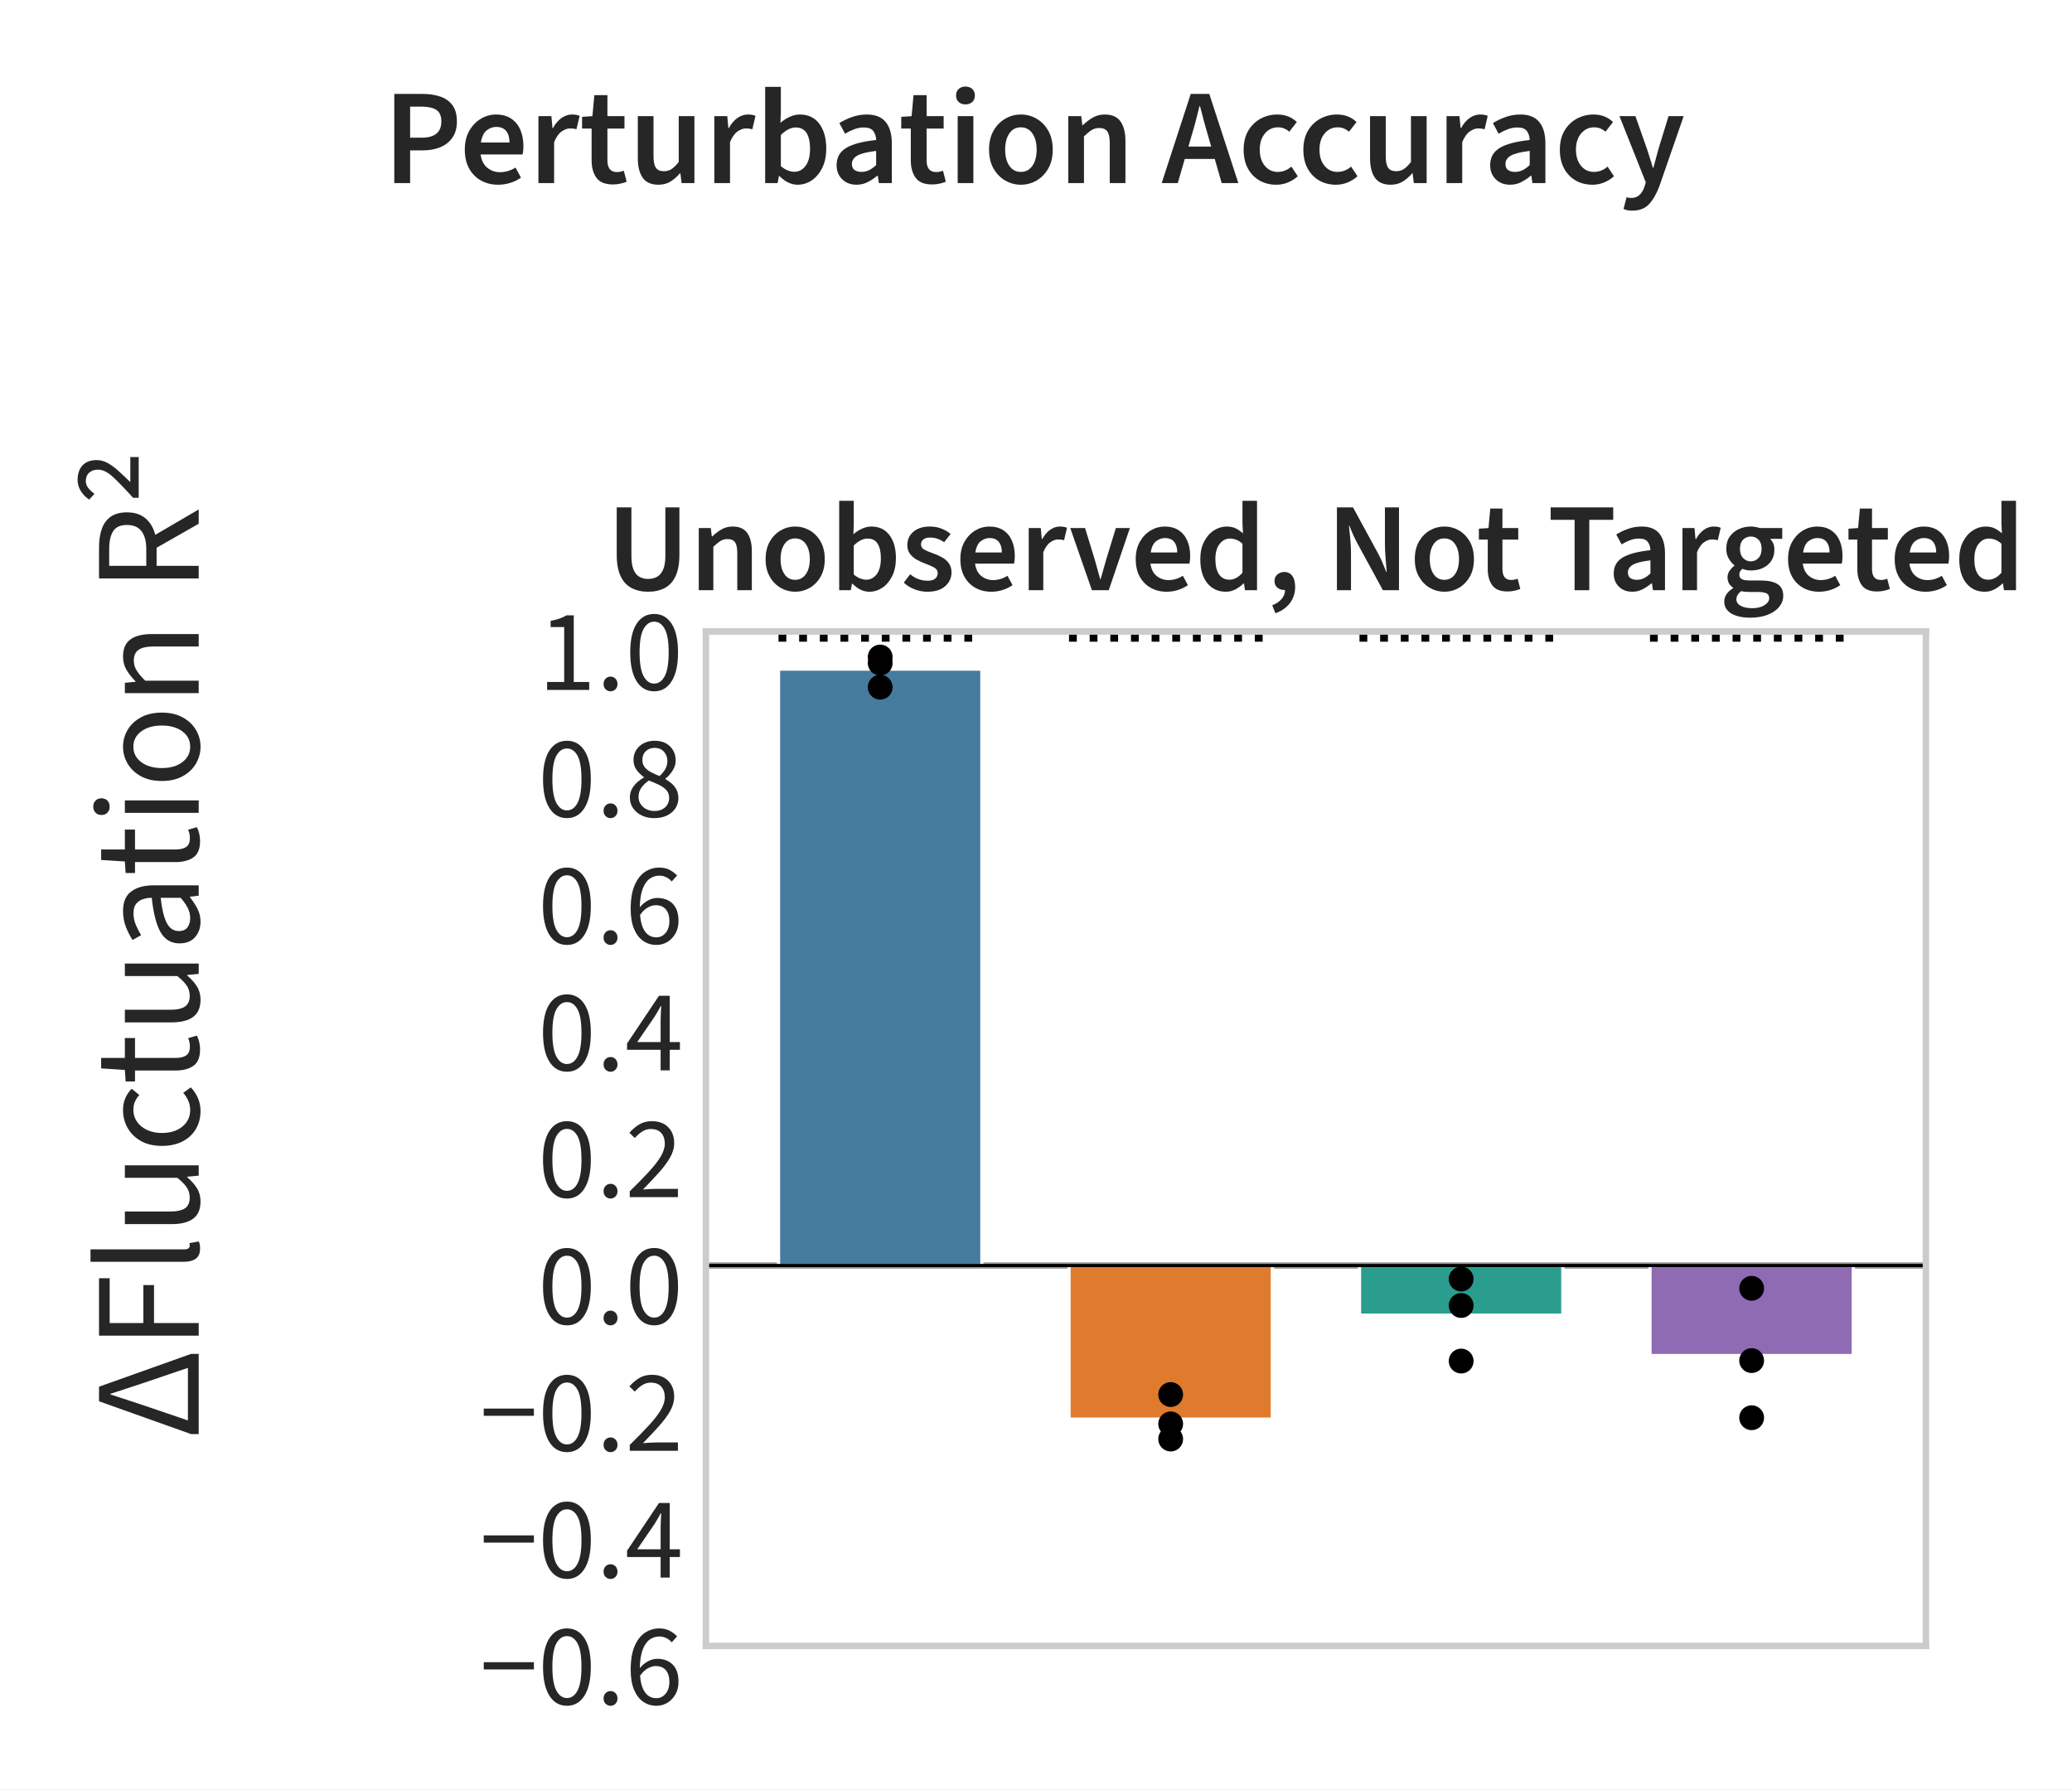
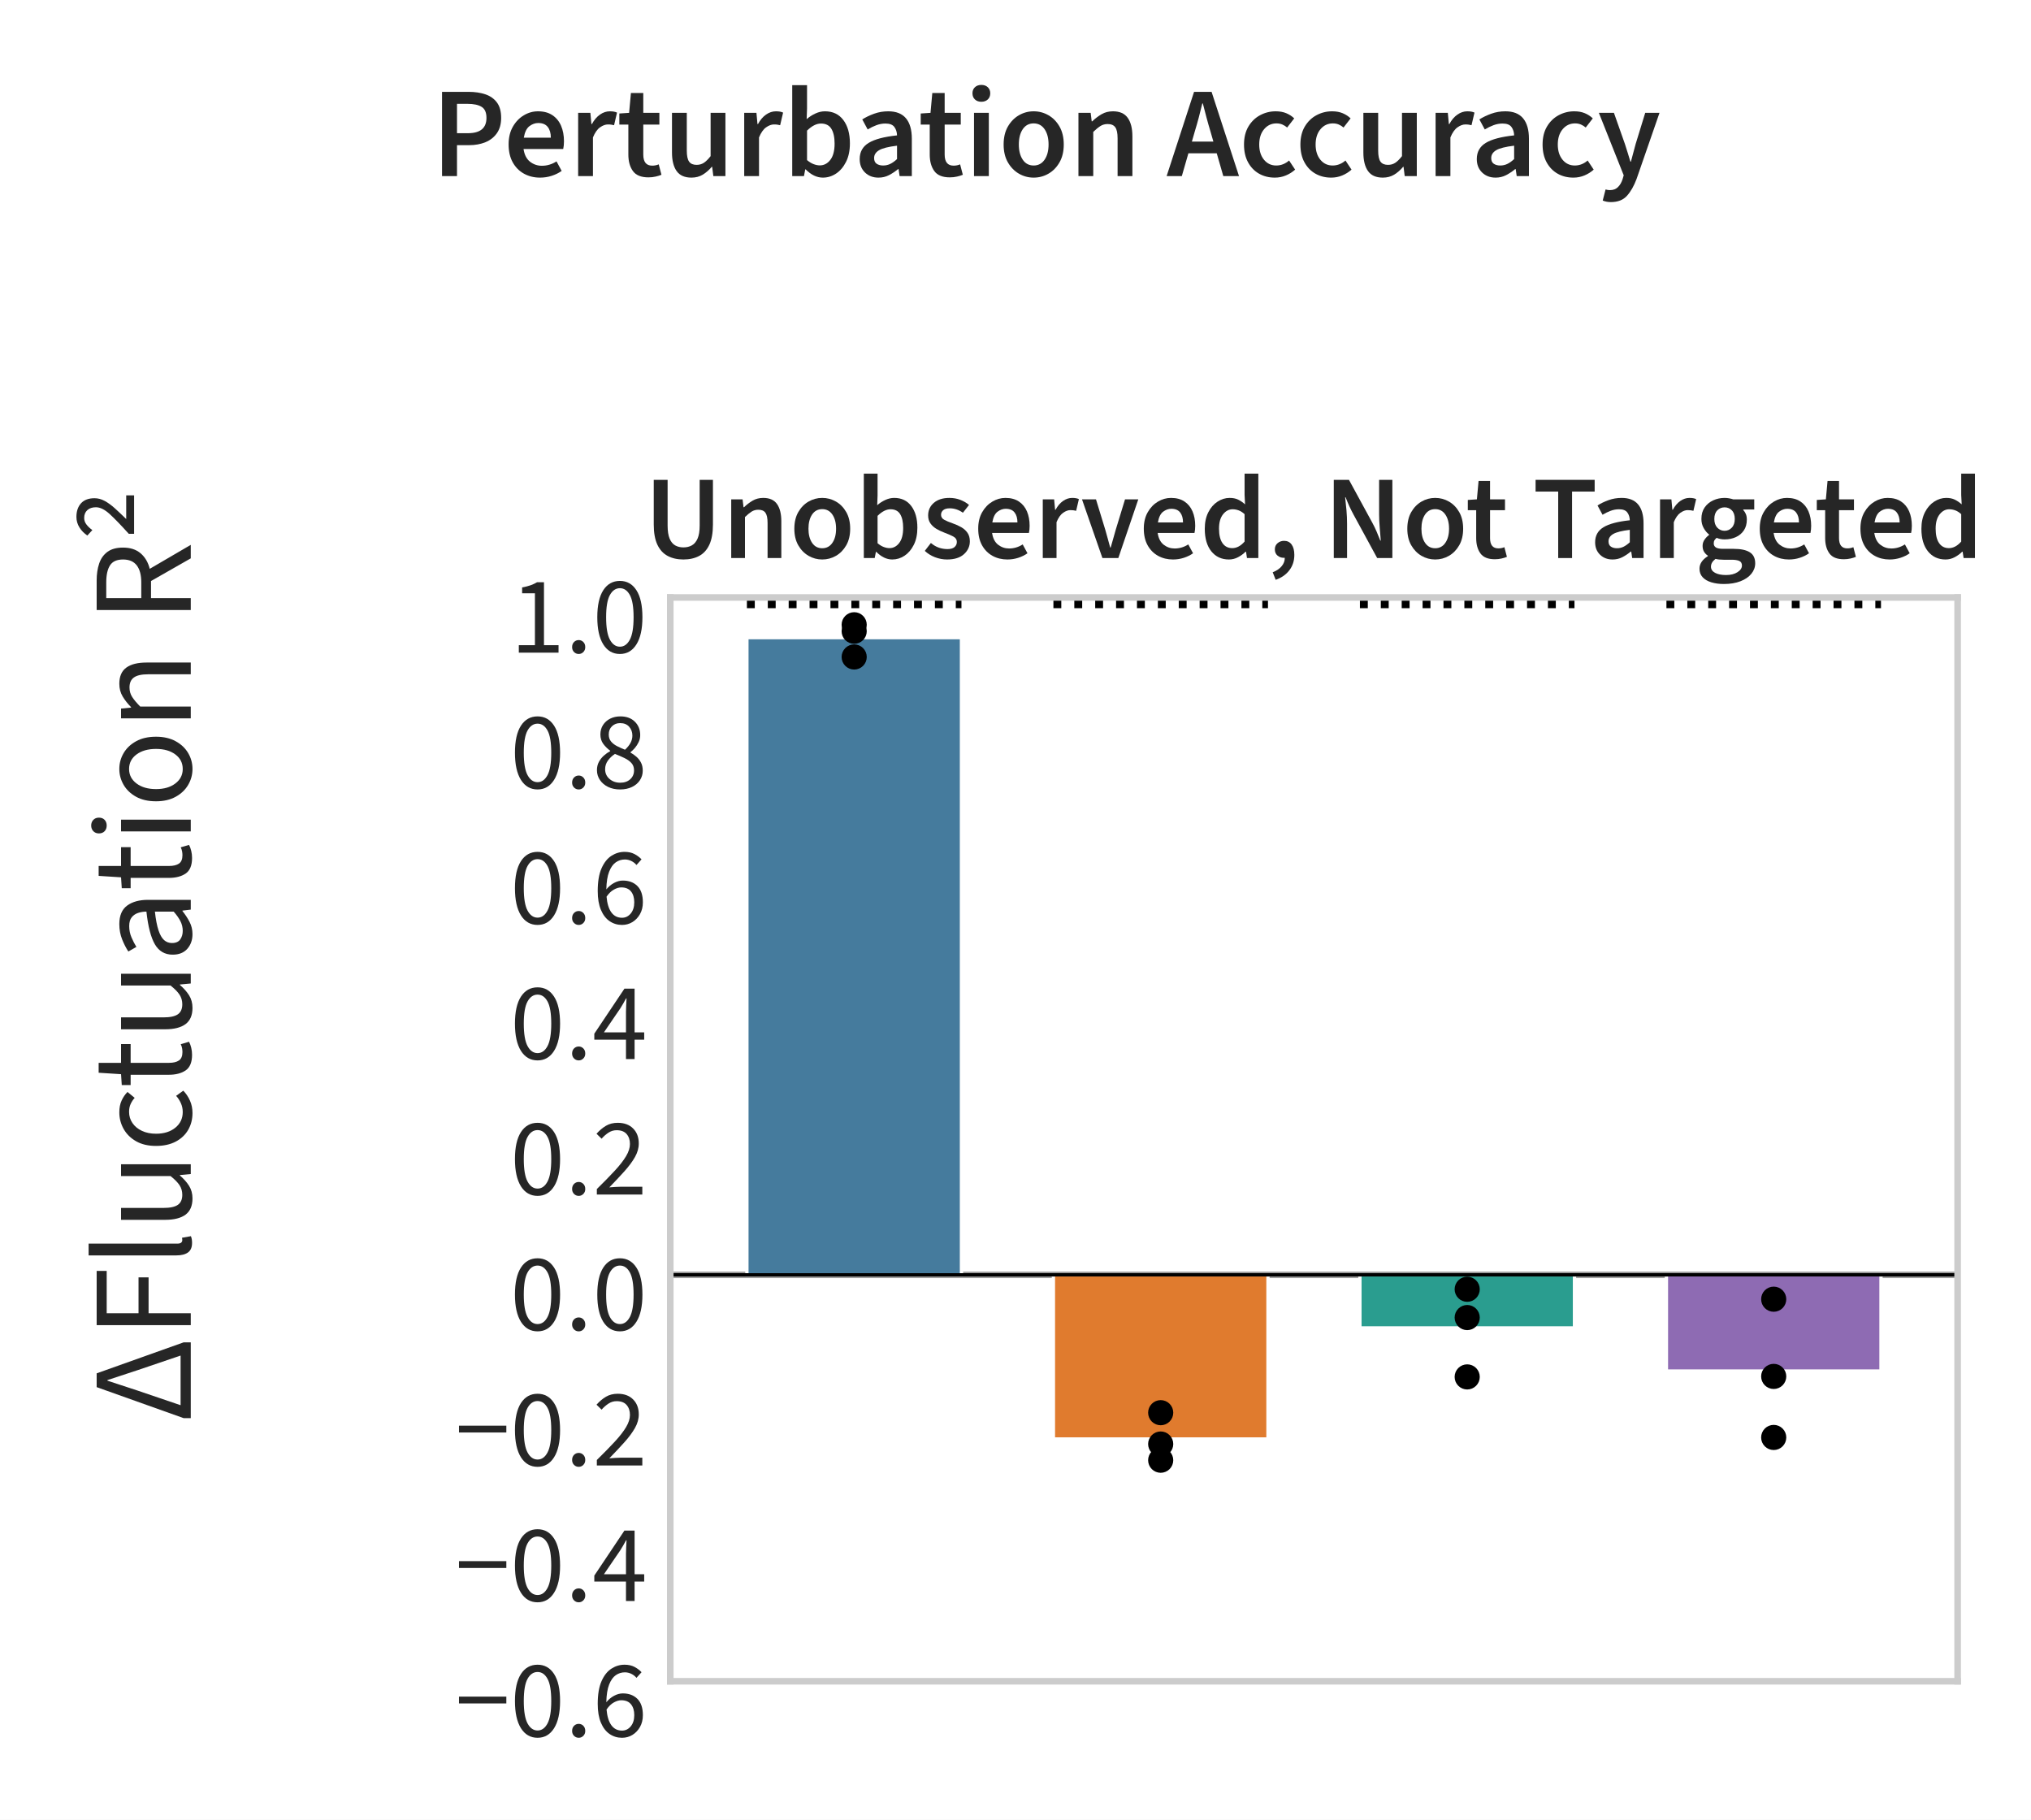
- <svg xmlns="http://www.w3.org/2000/svg" xmlns:xlink="http://www.w3.org/1999/xlink" width="319.098pt" height="275.58pt" viewBox="0 0 319.098 275.58" version="1.1">
+ <svg xmlns="http://www.w3.org/2000/svg" xmlns:xlink="http://www.w3.org/1999/xlink" width="309.179pt" height="276.984pt" viewBox="0 0 309.179 276.984" version="1.1">
  <defs>
    <style type="text/css">*{stroke-linejoin: round; stroke-linecap: butt}</style>
  </defs>
  <g id="figure_1">
    <g id="patch_1">
-       <path d="M 0 275.58  L 319.098 275.58  L 319.098 0  L 0 0  z " style="fill: #ffffff" />
+       <path d="M 0 276.984  L 309.179 276.984  L 309.179 0  L 0 0  z " style="fill: #ffffff" />
    </g>
    <g id="axes_1">
      <g id="patch_2">
-         <path d="M 108.712 253.512  L 296.604 253.512  L 296.604 97.263  L 108.712 97.263  z " style="fill: #ffffff" />
+         <path d="M 102.036 255.907  L 298.008 255.907  L 298.008 90.942  L 102.036 90.942  z " style="fill: #ffffff" />
      </g>
      <g id="line2d_1">
-         <path d="M 108.712 194.919  L 296.604 194.919  " clip-path="url(#p7cc3ef8366)" style="fill: none; stroke: #9e9e9e; stroke-linecap: round" />
+         <path d="M 102.036 194.045  L 298.008 194.045  " clip-path="url(#pc28beeef72)" style="fill: none; stroke: #9e9e9e; stroke-linecap: round" />
      </g>
      <g id="matplotlib.axis_1">
        <g id="xtick_1">
          <g id="line2d_2" />
        </g>
        <g id="xtick_2">
          <g id="line2d_3" />
        </g>
        <g id="xtick_3">
          <g id="line2d_4" />
        </g>
        <g id="xtick_4">
          <g id="line2d_5" />
        </g>
      </g>
      <g id="matplotlib.axis_2">
        <g id="ytick_1">
          <g id="line2d_6" />
          <g id="text_1">
-             <g style="fill: #262626" transform="translate(73.88959 262.512) scale(0.18 -0.18)">
+             <g style="fill: #262626" transform="translate(69.30121 264.3072) scale(0.168 -0.168)">
              <defs>
                <path id="SourceSans3-Regular-873" d="M 218 1914  L 218 2310  L 2963 2310  L 2963 1914  L 218 1914  z " transform="scale(0.015625)" />
                <path id="SourceSans3-Regular-535" d="M 1594 -77  Q 979 -77 630 476  Q 282 1030 282 2054  Q 282 3085 630 3622  Q 979 4160 1594 4160  Q 2202 4160 2550 3622  Q 2899 3085 2899 2054  Q 2899 1030 2550 476  Q 2202 -77 1594 -77  z M 1594 346  Q 1952 346 2169 752  Q 2387 1158 2387 2054  Q 2387 2950 2169 3344  Q 1952 3738 1594 3738  Q 1235 3738 1014 3344  Q 794 2950 794 2054  Q 794 1158 1014 752  Q 1235 346 1594 346  z " transform="scale(0.015625)" />
                <path id="SourceSans3-Regular-56b" d="M 800 -77  Q 640 -77 528 35  Q 416 147 416 320  Q 416 506 528 618  Q 640 730 800 730  Q 954 730 1066 618  Q 1178 506 1178 320  Q 1178 147 1066 35  Q 954 -77 800 -77  z " transform="scale(0.015625)" />
                <path id="SourceSans3-Regular-53b" d="M 1670 2099  Q 1472 2099 1241 1971  Q 1011 1843 819 1562  Q 870 966 1097 652  Q 1325 339 1715 339  Q 2016 339 2221 585  Q 2426 832 2426 1235  Q 2426 1632 2237 1865  Q 2048 2099 1670 2099  z M 1715 -77  Q 1318 -77 998 140  Q 678 358 492 796  Q 307 1235 307 1888  Q 307 2707 528 3206  Q 749 3706 1104 3933  Q 1459 4160 1862 4160  Q 2195 4160 2435 4035  Q 2675 3910 2848 3725  L 2554 3398  Q 2432 3546 2253 3632  Q 2074 3718 1882 3718  Q 1594 3718 1357 3555  Q 1120 3392 969 3011  Q 819 2630 806 1984  Q 998 2221 1254 2358  Q 1510 2496 1760 2496  Q 2291 2496 2608 2179  Q 2925 1862 2925 1235  Q 2925 845 2758 550  Q 2592 256 2320 89  Q 2048 -77 1715 -77  z " transform="scale(0.015625)" />
              </defs>
              <use xlink:href="#SourceSans3-Regular-873" />
              <use xlink:href="#SourceSans3-Regular-535" transform="translate(49.70312 0)" />
              <use xlink:href="#SourceSans3-Regular-56b" transform="translate(99.40625 0)" />
              <use xlink:href="#SourceSans3-Regular-53b" transform="translate(124.3125 0)" />
            </g>
          </g>
        </g>
        <g id="ytick_2">
          <g id="line2d_7" />
          <g id="text_2">
-             <g style="fill: #262626" transform="translate(73.88959 242.9809) scale(0.18 -0.18)">
+             <g style="fill: #262626" transform="translate(69.30121 243.6865) scale(0.168 -0.168)">
              <defs>
                <path id="SourceSans3-Regular-539" d="M 666 1549  L 1946 1549  L 1946 2733  Q 1946 2899 1958 3129  Q 1971 3360 1978 3520  L 1952 3520  Q 1875 3373 1792 3232  Q 1709 3091 1619 2944  L 666 1549  z M 1946 0  L 1946 1126  L 109 1126  L 109 1472  L 1856 4083  L 2445 4083  L 2445 1549  L 3002 1549  L 3002 1126  L 2445 1126  L 2445 0  L 1946 0  z " transform="scale(0.015625)" />
              </defs>
              <use xlink:href="#SourceSans3-Regular-873" />
              <use xlink:href="#SourceSans3-Regular-535" transform="translate(49.70312 0)" />
              <use xlink:href="#SourceSans3-Regular-56b" transform="translate(99.40625 0)" />
              <use xlink:href="#SourceSans3-Regular-539" transform="translate(124.3125 0)" />
            </g>
          </g>
        </g>
        <g id="ytick_3">
          <g id="line2d_8" />
          <g id="text_3">
-             <g style="fill: #262626" transform="translate(73.88959 223.4497) scale(0.18 -0.18)">
+             <g style="fill: #262626" transform="translate(69.30121 223.0658) scale(0.168 -0.168)">
              <defs>
                <path id="SourceSans3-Regular-537" d="M 256 0  L 256 320  Q 870 922 1299 1386  Q 1728 1850 1952 2227  Q 2176 2605 2176 2931  Q 2176 3283 1984 3507  Q 1792 3731 1402 3731  Q 1146 3731 928 3587  Q 710 3443 531 3238  L 237 3526  Q 493 3814 784 3987  Q 1075 4160 1466 4160  Q 2035 4160 2361 3830  Q 2688 3501 2688 2963  Q 2688 2566 2467 2176  Q 2246 1786 1862 1357  Q 1478 928 979 416  Q 1146 429 1325 441  Q 1504 454 1664 454  L 2893 454  L 2893 0  L 256 0  z " transform="scale(0.015625)" />
              </defs>
              <use xlink:href="#SourceSans3-Regular-873" />
              <use xlink:href="#SourceSans3-Regular-535" transform="translate(49.70312 0)" />
              <use xlink:href="#SourceSans3-Regular-56b" transform="translate(99.40625 0)" />
              <use xlink:href="#SourceSans3-Regular-537" transform="translate(124.3125 0)" />
            </g>
          </g>
        </g>
        <g id="ytick_4">
          <g id="line2d_9" />
          <g id="text_4">
-             <g style="fill: #262626" transform="translate(82.83615 203.9186) scale(0.18 -0.18)">
+             <g style="fill: #262626" transform="translate(77.65134 202.4451) scale(0.168 -0.168)">
              <use xlink:href="#SourceSans3-Regular-535" />
              <use xlink:href="#SourceSans3-Regular-56b" transform="translate(49.70312 0)" />
              <use xlink:href="#SourceSans3-Regular-535" transform="translate(74.60938 0)" />
            </g>
          </g>
        </g>
        <g id="ytick_5">
          <g id="line2d_10" />
          <g id="text_5">
-             <g style="fill: #262626" transform="translate(82.83615 184.3875) scale(0.18 -0.18)">
+             <g style="fill: #262626" transform="translate(77.65134 181.8244) scale(0.168 -0.168)">
              <use xlink:href="#SourceSans3-Regular-535" />
              <use xlink:href="#SourceSans3-Regular-56b" transform="translate(49.70312 0)" />
              <use xlink:href="#SourceSans3-Regular-537" transform="translate(74.60938 0)" />
            </g>
          </g>
        </g>
        <g id="ytick_6">
          <g id="line2d_11" />
          <g id="text_6">
-             <g style="fill: #262626" transform="translate(82.83615 164.8564) scale(0.18 -0.18)">
+             <g style="fill: #262626" transform="translate(77.65134 161.2037) scale(0.168 -0.168)">
              <use xlink:href="#SourceSans3-Regular-535" />
              <use xlink:href="#SourceSans3-Regular-56b" transform="translate(49.70312 0)" />
              <use xlink:href="#SourceSans3-Regular-539" transform="translate(74.60938 0)" />
            </g>
          </g>
        </g>
        <g id="ytick_7">
          <g id="line2d_12" />
          <g id="text_7">
-             <g style="fill: #262626" transform="translate(82.83615 145.3253) scale(0.18 -0.18)">
+             <g style="fill: #262626" transform="translate(77.65134 140.583) scale(0.168 -0.168)">
              <use xlink:href="#SourceSans3-Regular-535" />
              <use xlink:href="#SourceSans3-Regular-56b" transform="translate(49.70312 0)" />
              <use xlink:href="#SourceSans3-Regular-53b" transform="translate(74.60938 0)" />
            </g>
          </g>
        </g>
        <g id="ytick_8">
          <g id="line2d_13" />
          <g id="text_8">
-             <g style="fill: #262626" transform="translate(82.83615 125.7941) scale(0.18 -0.18)">
+             <g style="fill: #262626" transform="translate(77.65134 119.9623) scale(0.168 -0.168)">
              <defs>
                <path id="SourceSans3-Regular-53d" d="M 1600 -77  Q 1216 -77 915 67  Q 614 211 438 467  Q 262 723 262 1043  Q 262 1312 374 1520  Q 486 1728 662 1885  Q 838 2042 1030 2144  L 1030 2170  Q 806 2330 633 2560  Q 461 2790 461 3110  Q 461 3424 614 3661  Q 768 3898 1030 4029  Q 1293 4160 1619 4160  Q 2150 4160 2460 3853  Q 2771 3546 2771 3072  Q 2771 2861 2681 2672  Q 2592 2483 2464 2332  Q 2336 2182 2208 2086  L 2208 2061  Q 2394 1958 2554 1817  Q 2714 1677 2816 1481  Q 2918 1286 2918 1011  Q 2918 710 2755 460  Q 2592 211 2294 67  Q 1997 -77 1600 -77  z M 1888 2227  Q 2093 2413 2205 2617  Q 2317 2822 2317 3046  Q 2317 3347 2131 3558  Q 1946 3770 1606 3770  Q 1325 3770 1136 3590  Q 947 3411 947 3110  Q 947 2867 1078 2707  Q 1210 2547 1427 2435  Q 1645 2323 1888 2227  z M 1613 314  Q 1971 314 2192 515  Q 2413 717 2413 1030  Q 2413 1293 2259 1459  Q 2106 1626 1853 1747  Q 1600 1869 1306 1984  Q 1062 1824 899 1600  Q 736 1376 736 1094  Q 736 755 989 534  Q 1242 314 1613 314  z " transform="scale(0.015625)" />
              </defs>
              <use xlink:href="#SourceSans3-Regular-535" />
              <use xlink:href="#SourceSans3-Regular-56b" transform="translate(49.70312 0)" />
              <use xlink:href="#SourceSans3-Regular-53d" transform="translate(74.60938 0)" />
            </g>
          </g>
        </g>
        <g id="ytick_9">
          <g id="line2d_14" />
          <g id="text_9">
-             <g style="fill: #262626" transform="translate(82.83615 106.263) scale(0.18 -0.18)">
+             <g style="fill: #262626" transform="translate(77.65134 99.3416) scale(0.168 -0.168)">
              <defs>
                <path id="SourceSans3-Regular-536" d="M 506 0  L 506 435  L 1440 435  L 1440 3443  L 698 3443  L 698 3782  Q 979 3834 1187 3907  Q 1395 3981 1562 4083  L 1965 4083  L 1965 435  L 2810 435  L 2810 0  L 506 0  z " transform="scale(0.015625)" />
              </defs>
              <use xlink:href="#SourceSans3-Regular-536" />
              <use xlink:href="#SourceSans3-Regular-56b" transform="translate(49.70312 0)" />
              <use xlink:href="#SourceSans3-Regular-535" transform="translate(74.60938 0)" />
            </g>
          </g>
        </g>
      </g>
      <g id="patch_3">
-         <path d="M 119.896 194.919  L 151.212 194.919  L 151.212 103.056  L 119.896 103.056  z " clip-path="url(#p7cc3ef8366)" style="fill: #457b9d; stroke: #ffffff; stroke-width: 0.5; stroke-linejoin: miter" />
+         <path d="M 113.701 194.045  L 146.363 194.045  L 146.363 97.058  L 113.701 97.058  z " clip-path="url(#pc28beeef72)" style="fill: #457b9d; stroke: #ffffff; stroke-width: 0.5; stroke-linejoin: miter" />
      </g>
      <g id="patch_4">
-         <path d="M 164.633 194.919  L 195.948 194.919  L 195.948 218.582  L 164.633 218.582  z " clip-path="url(#p7cc3ef8366)" style="fill: #e07b2e; stroke: #ffffff; stroke-width: 0.5; stroke-linejoin: miter" />
+         <path d="M 160.361 194.045  L 193.023 194.045  L 193.023 219.028  L 160.361 219.028  z " clip-path="url(#pc28beeef72)" style="fill: #e07b2e; stroke: #ffffff; stroke-width: 0.5; stroke-linejoin: miter" />
      </g>
      <g id="patch_5">
-         <path d="M 209.369 194.919  L 240.684 194.919  L 240.684 202.569  L 209.369 202.569  z " clip-path="url(#p7cc3ef8366)" style="fill: #2a9d8f; stroke: #ffffff; stroke-width: 0.5; stroke-linejoin: miter" />
+         <path d="M 207.021 194.045  L 239.683 194.045  L 239.683 202.122  L 207.021 202.122  z " clip-path="url(#pc28beeef72)" style="fill: #2a9d8f; stroke: #ffffff; stroke-width: 0.5; stroke-linejoin: miter" />
      </g>
      <g id="patch_6">
-         <path d="M 254.105 194.919  L 285.42 194.919  L 285.42 208.785  L 254.105 208.785  z " clip-path="url(#p7cc3ef8366)" style="fill: #8e6bb3; stroke: #ffffff; stroke-width: 0.5; stroke-linejoin: miter" />
+         <path d="M 253.681 194.045  L 286.343 194.045  L 286.343 208.685  L 253.681 208.685  z " clip-path="url(#pc28beeef72)" style="fill: #8e6bb3; stroke: #ffffff; stroke-width: 0.5; stroke-linejoin: miter" />
      </g>
      <g id="LineCollection_1">
-         <path d="M 119.896 98.238  L 151.212 98.238  " clip-path="url(#p7cc3ef8366)" style="fill: none; stroke-dasharray: 1.2,1.98; stroke-dashoffset: 0; stroke: #000000; stroke-width: 1.2" />
+         <path d="M 113.701 91.971  L 146.363 91.971  " clip-path="url(#pc28beeef72)" style="fill: none; stroke-dasharray: 1.2,1.98; stroke-dashoffset: 0; stroke: #000000; stroke-width: 1.2" />
      </g>
      <g id="LineCollection_2">
-         <path d="M 164.633 98.238  L 195.948 98.238  " clip-path="url(#p7cc3ef8366)" style="fill: none; stroke-dasharray: 1.2,1.98; stroke-dashoffset: 0; stroke: #000000; stroke-width: 1.2" />
+         <path d="M 160.361 91.971  L 193.023 91.971  " clip-path="url(#pc28beeef72)" style="fill: none; stroke-dasharray: 1.2,1.98; stroke-dashoffset: 0; stroke: #000000; stroke-width: 1.2" />
      </g>
      <g id="LineCollection_3">
-         <path d="M 209.369 98.238  L 240.684 98.238  " clip-path="url(#p7cc3ef8366)" style="fill: none; stroke-dasharray: 1.2,1.98; stroke-dashoffset: 0; stroke: #000000; stroke-width: 1.2" />
+         <path d="M 207.021 91.971  L 239.683 91.971  " clip-path="url(#pc28beeef72)" style="fill: none; stroke-dasharray: 1.2,1.98; stroke-dashoffset: 0; stroke: #000000; stroke-width: 1.2" />
      </g>
      <g id="LineCollection_4">
-         <path d="M 254.105 98.238  L 285.42 98.238  " clip-path="url(#p7cc3ef8366)" style="fill: none; stroke-dasharray: 1.2,1.98; stroke-dashoffset: 0; stroke: #000000; stroke-width: 1.2" />
+         <path d="M 253.681 91.971  L 286.343 91.971  " clip-path="url(#pc28beeef72)" style="fill: none; stroke-dasharray: 1.2,1.98; stroke-dashoffset: 0; stroke: #000000; stroke-width: 1.2" />
      </g>
      <g id="line2d_15">
-         <path d="M 108.712 194.919  L 296.604 194.919  " clip-path="url(#p7cc3ef8366)" style="fill: none; stroke: #000000; stroke-width: 0.5; stroke-linecap: round" />
+         <path d="M 102.036 194.045  L 298.008 194.045  " clip-path="url(#pc28beeef72)" style="fill: none; stroke: #000000; stroke-width: 0.5; stroke-linecap: round" />
      </g>
      <g id="patch_7">
-         <path d="M 108.712 253.512  L 108.712 97.263  " style="fill: none; stroke: #cccccc; stroke-linejoin: miter; stroke-linecap: square" />
+         <path d="M 102.036 255.907  L 102.036 90.942  " style="fill: none; stroke: #cccccc; stroke-linejoin: miter; stroke-linecap: square" />
      </g>
      <g id="patch_8">
-         <path d="M 296.604 253.512  L 296.604 97.263  " style="fill: none; stroke: #cccccc; stroke-linejoin: miter; stroke-linecap: square" />
+         <path d="M 298.008 255.907  L 298.008 90.942  " style="fill: none; stroke: #cccccc; stroke-linejoin: miter; stroke-linecap: square" />
      </g>
      <g id="patch_9">
-         <path d="M 108.712 253.512  L 296.604 253.512  " style="fill: none; stroke: #cccccc; stroke-linejoin: miter; stroke-linecap: square" />
+         <path d="M 102.036 255.907  L 298.008 255.907  " style="fill: none; stroke: #cccccc; stroke-linejoin: miter; stroke-linecap: square" />
      </g>
      <g id="patch_10">
-         <path d="M 108.712 97.263  L 296.604 97.263  " style="fill: none; stroke: #cccccc; stroke-linejoin: miter; stroke-linecap: square" />
+         <path d="M 102.036 90.942  L 298.008 90.942  " style="fill: none; stroke: #cccccc; stroke-linejoin: miter; stroke-linecap: square" />
      </g>
      <g id="PathCollection_1">
        <defs>
-           <path id="m3759a3e911" d="M 0 1.414  C 0.375 1.414 0.735 1.265 1 1  C 1.265 0.735 1.414 0.375 1.414 0  C 1.414 -0.375 1.265 -0.735 1 -1  C 0.735 -1.265 0.375 -1.414 0 -1.414  C -0.375 -1.414 -0.735 -1.265 -1 -1  C -1.265 -0.735 -1.414 -0.375 -1.414 0  C -1.414 0.375 -1.265 0.735 -1 1  C -0.735 1.265 -0.375 1.414 0 1.414  z " style="stroke: #000000" />
+           <path id="m5fccf3f3f1" d="M 0 1.414  C 0.375 1.414 0.735 1.265 1 1  C 1.265 0.735 1.414 0.375 1.414 0  C 1.414 -0.375 1.265 -0.735 1 -1  C 0.735 -1.265 0.375 -1.414 0 -1.414  C -0.375 -1.414 -0.735 -1.265 -1 -1  C -1.265 -0.735 -1.414 -0.375 -1.414 0  C -1.414 0.375 -1.265 0.735 -1 1  C -0.735 1.265 -0.375 1.414 0 1.414  z " style="stroke: #000000" />
        </defs>
-         <g clip-path="url(#p7cc3ef8366)">
-           <use xlink:href="#m3759a3e911" x="135.554" y="101.198" style="stroke: #000000" />
-           <use xlink:href="#m3759a3e911" x="135.554" y="105.842" style="stroke: #000000" />
-           <use xlink:href="#m3759a3e911" x="135.554" y="102.128" style="stroke: #000000" />
+         <g clip-path="url(#pc28beeef72)">
+           <use xlink:href="#m5fccf3f3f1" x="130.032" y="95.096" style="stroke: #000000" />
+           <use xlink:href="#m5fccf3f3f1" x="130.032" y="99.999" style="stroke: #000000" />
+           <use xlink:href="#m5fccf3f3f1" x="130.032" y="96.079" style="stroke: #000000" />
        </g>
      </g>
      <g id="PathCollection_2">
-         <g clip-path="url(#p7cc3ef8366)">
-           <use xlink:href="#m3759a3e911" x="180.29" y="214.791" style="stroke: #000000" />
-           <use xlink:href="#m3759a3e911" x="180.29" y="221.644" style="stroke: #000000" />
-           <use xlink:href="#m3759a3e911" x="180.29" y="219.31" style="stroke: #000000" />
+         <g clip-path="url(#pc28beeef72)">
+           <use xlink:href="#m5fccf3f3f1" x="176.692" y="215.026" style="stroke: #000000" />
+           <use xlink:href="#m5fccf3f3f1" x="176.692" y="222.261" style="stroke: #000000" />
+           <use xlink:href="#m5fccf3f3f1" x="176.692" y="219.797" style="stroke: #000000" />
        </g>
      </g>
      <g id="PathCollection_3">
-         <g clip-path="url(#p7cc3ef8366)">
-           <use xlink:href="#m3759a3e911" x="225.026" y="196.996" style="stroke: #000000" />
-           <use xlink:href="#m3759a3e911" x="225.026" y="209.634" style="stroke: #000000" />
-           <use xlink:href="#m3759a3e911" x="225.026" y="201.077" style="stroke: #000000" />
+         <g clip-path="url(#pc28beeef72)">
+           <use xlink:href="#m5fccf3f3f1" x="223.352" y="196.239" style="stroke: #000000" />
+           <use xlink:href="#m5fccf3f3f1" x="223.352" y="209.581" style="stroke: #000000" />
+           <use xlink:href="#m5fccf3f3f1" x="223.352" y="200.547" style="stroke: #000000" />
        </g>
      </g>
      <g id="PathCollection_4">
-         <g clip-path="url(#p7cc3ef8366)">
-           <use xlink:href="#m3759a3e911" x="269.762" y="198.43" style="stroke: #000000" />
-           <use xlink:href="#m3759a3e911" x="269.762" y="218.362" style="stroke: #000000" />
-           <use xlink:href="#m3759a3e911" x="269.762" y="209.562" style="stroke: #000000" />
+         <g clip-path="url(#pc28beeef72)">
+           <use xlink:href="#m5fccf3f3f1" x="270.012" y="197.753" style="stroke: #000000" />
+           <use xlink:href="#m5fccf3f3f1" x="270.012" y="218.796" style="stroke: #000000" />
+           <use xlink:href="#m5fccf3f3f1" x="270.012" y="209.505" style="stroke: #000000" />
        </g>
      </g>
      <g id="text_10">
-         <g style="fill: #262626" transform="translate(93.41859 90.906) scale(0.195 -0.195)">
+         <g style="fill: #262626" transform="translate(98.06495 84.9416) scale(0.182 -0.182)">
          <defs>
            <path id="SourceSans3-Semibold-16" d="M 2099 -77  Q 1619 -77 1260 112  Q 902 301 707 713  Q 512 1126 512 1798  L 512 4186  L 1254 4186  L 1254 1741  Q 1254 1299 1360 1043  Q 1466 787 1658 678  Q 1850 570 2099 570  Q 2355 570 2550 678  Q 2746 787 2858 1043  Q 2970 1299 2970 1741  L 2970 4186  L 3680 4186  L 3680 1798  Q 3680 1126 3488 713  Q 3296 301 2941 112  Q 2586 -77 2099 -77  z " transform="scale(0.015625)" />
            <path id="SourceSans3-Semibold-29" d="M 467 0  L 467 3142  L 1075 3142  L 1126 2720  L 1152 2720  Q 1363 2925 1612 3072  Q 1862 3219 2182 3219  Q 2688 3219 2918 2892  Q 3149 2566 3149 1971  L 3149 0  L 2413 0  L 2413 1875  Q 2413 2266 2297 2426  Q 2182 2586 1920 2586  Q 1715 2586 1558 2486  Q 1402 2387 1203 2195  L 1203 0  L 467 0  z " transform="scale(0.015625)" />
            <path id="SourceSans3-Semibold-2a" d="M 1754 -77  Q 1363 -77 1024 118  Q 685 314 473 682  Q 262 1050 262 1568  Q 262 2093 473 2461  Q 685 2829 1024 3024  Q 1363 3219 1754 3219  Q 2150 3219 2489 3024  Q 2829 2829 3040 2461  Q 3251 2093 3251 1568  Q 3251 1050 3040 682  Q 2829 314 2489 118  Q 2150 -77 1754 -77  z M 1754 525  Q 2099 525 2297 813  Q 2496 1101 2496 1568  Q 2496 2042 2297 2330  Q 2099 2618 1754 2618  Q 1408 2618 1213 2330  Q 1018 2042 1018 1568  Q 1018 1101 1213 813  Q 1408 525 1754 525  z " transform="scale(0.015625)" />
            <path id="SourceSans3-Semibold-1d" d="M 1990 -77  Q 1542 -77 1133 333  L 1114 333  L 1050 0  L 467 0  L 467 4518  L 1203 4518  L 1203 3354  L 1184 2829  Q 1382 3002 1619 3110  Q 1856 3219 2093 3219  Q 2682 3219 3008 2784  Q 3334 2349 3334 1626  Q 3334 1088 3142 707  Q 2950 326 2646 124  Q 2342 -77 1990 -77  z M 1837 531  Q 2150 531 2361 806  Q 2573 1082 2573 1613  Q 2573 2086 2413 2348  Q 2253 2611 1894 2611  Q 1562 2611 1203 2259  L 1203 794  Q 1370 653 1533 592  Q 1696 531 1837 531  z " transform="scale(0.015625)" />
            <path id="SourceSans3-Semibold-2e" d="M 1344 -77  Q 1018 -77 701 44  Q 384 166 154 384  L 480 806  Q 685 634 905 557  Q 1126 480 1370 480  Q 1626 480 1747 589  Q 1869 698 1869 858  Q 1869 1056 1670 1158  Q 1472 1261 1210 1357  Q 986 1440 784 1558  Q 582 1677 457 1853  Q 333 2029 333 2278  Q 333 2694 640 2956  Q 947 3219 1472 3219  Q 1792 3219 2061 3113  Q 2330 3008 2522 2842  L 2195 2426  Q 1862 2662 1491 2662  Q 1254 2662 1139 2563  Q 1024 2464 1024 2317  Q 1024 2144 1190 2051  Q 1357 1958 1651 1856  Q 1894 1773 2102 1654  Q 2310 1536 2438 1353  Q 2566 1171 2566 896  Q 2566 493 2252 208  Q 1939 -77 1344 -77  z " transform="scale(0.015625)" />
            <path id="SourceSans3-Semibold-20" d="M 1728 2637  Q 1498 2637 1290 2480  Q 1082 2323 1011 1907  L 2355 1907  Q 2355 2246 2201 2441  Q 2048 2637 1728 2637  z M 1818 -77  Q 1376 -77 1021 118  Q 666 314 461 682  Q 256 1050 256 1574  Q 256 2086 467 2454  Q 678 2822 1011 3020  Q 1344 3219 1715 3219  Q 2144 3219 2432 3027  Q 2720 2835 2864 2499  Q 3008 2163 3008 1728  Q 3008 1517 2970 1344  L 998 1344  Q 1062 915 1321 713  Q 1581 512 1907 512  Q 2298 512 2637 730  L 2893 256  Q 2675 102 2396 12  Q 2118 -77 1818 -77  z " transform="scale(0.015625)" />
            <path id="SourceSans3-Semibold-2d" d="M 467 0  L 467 3142  L 1075 3142  L 1126 2586  L 1152 2586  Q 1318 2893 1552 3056  Q 1786 3219 2042 3219  Q 2266 3219 2400 3155  L 2253 2528  Q 2176 2547 2112 2556  Q 2048 2566 1946 2566  Q 1760 2566 1555 2422  Q 1350 2278 1203 1920  L 1203 0  L 467 0  z " transform="scale(0.015625)" />
            <path id="SourceSans3-Semibold-31" d="M 1171 0  L 77 3142  L 826 3142  L 1325 1510  Q 1389 1280 1456 1043  Q 1523 806 1587 563  L 1613 563  Q 1683 806 1750 1043  Q 1818 1280 1882 1510  L 2381 3142  L 3091 3142  L 2022 0  L 1171 0  z " transform="scale(0.015625)" />
            <path id="SourceSans3-Semibold-1f" d="M 1568 -77  Q 979 -77 627 358  Q 275 794 275 1568  Q 275 2080 464 2451  Q 653 2822 960 3020  Q 1267 3219 1606 3219  Q 1875 3219 2064 3126  Q 2253 3034 2432 2874  L 2406 3379  L 2406 4518  L 3142 4518  L 3142 0  L 2534 0  L 2483 339  L 2458 339  Q 2285 166 2054 44  Q 1824 -77 1568 -77  z M 1747 531  Q 2099 531 2406 883  L 2406 2349  Q 2246 2496 2086 2553  Q 1926 2611 1766 2611  Q 1466 2611 1251 2339  Q 1037 2067 1037 1574  Q 1037 1069 1222 800  Q 1408 531 1747 531  z " transform="scale(0.015625)" />
            <path id="SourceSans3-Semibold-56c" d="M 461 -1165  L 301 -762  Q 614 -640 784 -432  Q 954 -224 947 13  Q 934 13 918 13  Q 902 13 890 13  Q 704 13 560 131  Q 416 250 416 467  Q 416 672 563 797  Q 710 922 909 922  Q 1171 922 1315 723  Q 1459 525 1459 166  Q 1459 -301 1196 -649  Q 934 -998 461 -1165  z " transform="scale(0.015625)" />
            <path id="SourceSans3-Semibold-1" transform="scale(0.015625)" />
            <path id="SourceSans3-Semibold-f" d="M 531 0  L 531 4186  L 1344 4186  L 2598 1882  Q 2714 1670 2819 1427  Q 2925 1184 3021 934  L 3046 934  Q 3021 1274 2989 1642  Q 2957 2010 2957 2355  L 2957 4186  L 3667 4186  L 3667 0  L 2854 0  L 1600 2304  Q 1357 2746 1165 3251  L 1139 3251  Q 1178 2925 1210 2557  Q 1242 2189 1242 1830  L 1242 0  L 531 0  z " transform="scale(0.015625)" />
            <path id="SourceSans3-Semibold-2f" d="M 1574 -64  Q 1030 -64 803 249  Q 576 563 576 1069  L 576 2560  L 128 2560  L 128 3110  L 614 3142  L 704 4128  L 1318 4128  L 1318 3142  L 2118 3142  L 2118 2560  L 1318 2560  L 1318 1069  Q 1318 518 1760 518  Q 1939 518 2086 582  L 2221 64  Q 2099 13 1932 -25  Q 1766 -64 1574 -64  z " transform="scale(0.015625)" />
            <path id="SourceSans3-Semibold-15" d="M 1376 0  L 1376 3558  L 166 3558  L 166 4186  L 3328 4186  L 3328 3558  L 2118 3558  L 2118 0  L 1376 0  z " transform="scale(0.015625)" />
            <path id="SourceSans3-Semibold-1c" d="M 1229 -77  Q 819 -77 556 179  Q 294 435 294 845  Q 294 1376 739 1648  Q 1184 1920 2150 2022  Q 2144 2266 2019 2438  Q 1894 2611 1574 2611  Q 1344 2611 1123 2528  Q 902 2445 691 2317  L 422 2816  Q 685 2982 1014 3100  Q 1344 3219 1715 3219  Q 2304 3219 2595 2870  Q 2886 2522 2886 1856  L 2886 0  L 2278 0  L 2227 346  L 2202 346  Q 1984 166 1747 44  Q 1510 -77 1229 -77  z M 1459 525  Q 1651 525 1814 605  Q 1978 685 2150 845  L 2150 1510  Q 1510 1434 1260 1286  Q 1011 1139 1011 896  Q 1011 698 1139 611  Q 1267 525 1459 525  z " transform="scale(0.015625)" />
            <path id="SourceSans3-Semibold-22" d="M 1562 -1389  Q 1190 -1389 892 -1299  Q 595 -1210 425 -1027  Q 256 -845 256 -570  Q 256 -179 704 102  L 704 128  Q 582 205 502 333  Q 422 461 422 653  Q 422 838 528 988  Q 634 1139 768 1235  L 768 1261  Q 608 1382 483 1600  Q 358 1818 358 2093  Q 358 2458 531 2707  Q 704 2957 989 3088  Q 1274 3219 1600 3219  Q 1728 3219 1846 3196  Q 1965 3174 2061 3142  L 3187 3142  L 3187 2598  L 2598 2598  L 2598 2573  Q 2688 2477 2739 2352  Q 2790 2227 2790 2061  Q 2790 1715 2630 1478  Q 2470 1242 2201 1120  Q 1933 998 1600 998  Q 1498 998 1389 1017  Q 1280 1037 1171 1082  Q 1101 1018 1059 954  Q 1018 890 1018 781  Q 1018 646 1130 569  Q 1242 493 1530 493  L 2086 493  Q 2656 493 2947 310  Q 3238 128 3238 -282  Q 3238 -589 3033 -841  Q 2829 -1094 2451 -1241  Q 2074 -1389 1562 -1389  z M 1600 1459  Q 1824 1459 1984 1625  Q 2144 1792 2144 2093  Q 2144 2394 1987 2554  Q 1830 2714 1600 2714  Q 1370 2714 1210 2554  Q 1050 2394 1050 2093  Q 1050 1792 1210 1625  Q 1370 1459 1600 1459  z M 1677 -909  Q 2054 -909 2291 -755  Q 2528 -602 2528 -403  Q 2528 -218 2384 -154  Q 2240 -90 1971 -90  L 1542 -90  Q 1286 -90 1114 -45  Q 870 -230 870 -461  Q 870 -672 1088 -790  Q 1306 -909 1677 -909  z " transform="scale(0.015625)" />
          </defs>
          <use xlink:href="#SourceSans3-Semibold-16" />
          <use xlink:href="#SourceSans3-Semibold-29" transform="translate(65.5 0)" />
          <use xlink:href="#SourceSans3-Semibold-2a" transform="translate(121.5 0)" />
          <use xlink:href="#SourceSans3-Semibold-1d" transform="translate(176.4062 0)" />
          <use xlink:href="#SourceSans3-Semibold-2e" transform="translate(232.2969 0)" />
          <use xlink:href="#SourceSans3-Semibold-20" transform="translate(275.3906 0)" />
          <use xlink:href="#SourceSans3-Semibold-2d" transform="translate(326.0938 0)" />
          <use xlink:href="#SourceSans3-Semibold-31" transform="translate(364.9844 0)" />
          <use xlink:href="#SourceSans3-Semibold-20" transform="translate(413.8906 0)" />
          <use xlink:href="#SourceSans3-Semibold-1f" transform="translate(464.5938 0)" />
          <use xlink:href="#SourceSans3-Semibold-56c" transform="translate(521 0)" />
          <use xlink:href="#SourceSans3-Semibold-1" transform="translate(548.5 0)" />
          <use xlink:href="#SourceSans3-Semibold-f" transform="translate(568.5 0)" />
          <use xlink:href="#SourceSans3-Semibold-2a" transform="translate(634.2031 0)" />
          <use xlink:href="#SourceSans3-Semibold-2f" transform="translate(686.9062 0)" />
          <use xlink:href="#SourceSans3-Semibold-1" transform="translate(723 0)" />
          <use xlink:href="#SourceSans3-Semibold-15" transform="translate(743 0)" />
          <use xlink:href="#SourceSans3-Semibold-1c" transform="translate(790.7969 0)" />
          <use xlink:href="#SourceSans3-Semibold-2d" transform="translate(842.3906 0)" />
          <use xlink:href="#SourceSans3-Semibold-22" transform="translate(878.6875 0)" />
          <use xlink:href="#SourceSans3-Semibold-20" transform="translate(929.0938 0)" />
          <use xlink:href="#SourceSans3-Semibold-2f" transform="translate(978.7969 0)" />
          <use xlink:href="#SourceSans3-Semibold-20" transform="translate(1013.297 0)" />
          <use xlink:href="#SourceSans3-Semibold-1f" transform="translate(1064 0)" />
        </g>
      </g>
    </g>
    <g id="text_11">
-       <g style="fill: #262626" transform="translate(30.6 221.5851) rotate(-90) scale(0.234 -0.234)">
+       <g style="fill: #262626" transform="translate(29.04 216.5087) rotate(-90) scale(0.2184 -0.2184)">
        <defs>
          <path id="SourceSans3-Regular-31e" d="M 192 0  L 192 320  L 1574 4198  L 2189 4198  L 3571 320  L 3571 0  L 192 0  z M 768 454  L 2982 454  L 2330 2374  L 1888 3718  L 1862 3718  L 1421 2374  L 768 454  z " transform="scale(0.015625)" />
          <path id="SourceSans3-Regular-7" d="M 576 0  L 576 4198  L 2995 4198  L 2995 3750  L 1107 3750  L 1107 2330  L 2707 2330  L 2707 1882  L 1107 1882  L 1107 0  L 576 0  z " transform="scale(0.015625)" />
          <path id="SourceSans3-Regular-27" d="M 1082 -58  Q 787 -58 656 124  Q 525 307 525 640  L 525 4557  L 1050 4557  L 1050 602  Q 1050 480 1094 429  Q 1139 378 1203 378  Q 1229 378 1251 381  Q 1274 384 1312 390  L 1382 -6  Q 1267 -58 1082 -58  z " transform="scale(0.015625)" />
          <path id="SourceSans3-Regular-30" d="M 1434 -77  Q 941 -77 710 233  Q 480 544 480 1139  L 480 3110  L 1011 3110  L 1011 1210  Q 1011 774 1148 576  Q 1286 378 1594 378  Q 1837 378 2025 502  Q 2214 627 2432 902  L 2432 3110  L 2957 3110  L 2957 0  L 2522 0  L 2477 486  L 2458 486  Q 2240 230 1997 76  Q 1754 -77 1434 -77  z " transform="scale(0.015625)" />
          <path id="SourceSans3-Regular-1e" d="M 1760 -77  Q 1344 -77 1011 115  Q 678 307 486 672  Q 294 1037 294 1549  Q 294 2074 502 2438  Q 710 2803 1052 2995  Q 1395 3187 1792 3187  Q 2099 3187 2320 3084  Q 2541 2982 2701 2822  L 2438 2502  Q 2317 2611 2166 2681  Q 2016 2752 1811 2752  Q 1536 2752 1315 2601  Q 1094 2451 966 2179  Q 838 1907 838 1549  Q 838 1018 1107 688  Q 1376 358 1805 358  Q 2016 358 2201 441  Q 2387 525 2528 653  L 2758 333  Q 2566 147 2313 35  Q 2061 -77 1760 -77  z " transform="scale(0.015625)" />
          <path id="SourceSans3-Regular-2f" d="M 1504 -58  Q 1005 -58 809 227  Q 614 512 614 979  L 614 2682  L 154 2682  L 154 3078  L 640 3110  L 704 4109  L 1146 4109  L 1146 3110  L 1984 3110  L 1984 2682  L 1146 2682  L 1146 966  Q 1146 685 1251 528  Q 1357 371 1626 371  Q 1709 371 1798 387  Q 1888 403 1978 448  L 2086 77  Q 1965 13 1814 -22  Q 1664 -58 1504 -58  z " transform="scale(0.015625)" />
          <path id="SourceSans3-Regular-1c" d="M 1242 -77  Q 851 -77 588 153  Q 326 384 326 806  Q 326 1331 787 1600  Q 1248 1869 2246 1978  Q 2246 2176 2188 2349  Q 2131 2522 1993 2634  Q 1856 2746 1600 2746  Q 1331 2746 1094 2643  Q 858 2541 672 2426  L 467 2784  Q 685 2931 1001 3059  Q 1318 3187 1690 3187  Q 2259 3187 2515 2838  Q 2771 2490 2771 1907  L 2771 0  L 2336 0  L 2291 371  L 2272 371  Q 2042 186 1789 54  Q 1536 -77 1242 -77  z M 1389 358  Q 1613 358 1817 460  Q 2022 563 2246 762  L 2246 1600  Q 1722 1542 1414 1440  Q 1107 1338 976 1190  Q 845 1043 845 838  Q 845 582 1005 470  Q 1165 358 1389 358  z " transform="scale(0.015625)" />
          <path id="SourceSans3-Regular-24" d="M 525 0  L 525 3110  L 1050 3110  L 1050 0  L 525 0  z M 787 3750  Q 633 3750 534 3843  Q 435 3936 435 4096  Q 435 4250 534 4346  Q 633 4442 787 4442  Q 941 4442 1040 4346  Q 1139 4250 1139 4096  Q 1139 3936 1040 3843  Q 941 3750 787 3750  z " transform="scale(0.015625)" />
          <path id="SourceSans3-Regular-2a" d="M 1734 -77  Q 1357 -77 1027 115  Q 698 307 496 672  Q 294 1037 294 1549  Q 294 2074 496 2438  Q 698 2803 1027 2995  Q 1357 3187 1734 3187  Q 2118 3187 2444 2995  Q 2771 2803 2972 2438  Q 3174 2074 3174 1549  Q 3174 1037 2972 672  Q 2771 307 2444 115  Q 2118 -77 1734 -77  z M 1734 358  Q 2138 358 2384 688  Q 2630 1018 2630 1549  Q 2630 2086 2384 2419  Q 2138 2752 1734 2752  Q 1338 2752 1088 2419  Q 838 2086 838 1549  Q 838 1018 1088 688  Q 1338 358 1734 358  z " transform="scale(0.015625)" />
          <path id="SourceSans3-Regular-29" d="M 525 0  L 525 3110  L 960 3110  L 1005 2662  L 1024 2662  Q 1248 2886 1497 3036  Q 1747 3187 2067 3187  Q 2560 3187 2787 2876  Q 3014 2566 3014 1971  L 3014 0  L 2490 0  L 2490 1901  Q 2490 2336 2349 2534  Q 2208 2733 1901 2733  Q 1664 2733 1475 2611  Q 1286 2490 1050 2253  L 1050 0  L 525 0  z " transform="scale(0.015625)" />
          <path id="SourceSans3-Regular-1" transform="scale(0.015625)" />
          <path id="SourceSans3-Regular-13" d="M 576 0  L 576 4198  L 1888 4198  Q 2317 4198 2649 4086  Q 2982 3974 3171 3715  Q 3360 3456 3360 3021  Q 3360 2534 3104 2236  Q 2848 1939 2413 1830  L 3482 0  L 2880 0  L 1869 1773  L 1107 1773  L 1107 0  L 576 0  z M 1107 2208  L 1811 2208  Q 2304 2208 2566 2409  Q 2829 2611 2829 3021  Q 2829 3437 2566 3603  Q 2304 3770 1811 3770  L 1107 3770  L 1107 2208  z " transform="scale(0.015625)" />
          <path id="SourceSans3-Regular-7b8" d="M 333 2528  L 333 2765  Q 915 3290 1216 3619  Q 1517 3949 1517 4230  Q 1517 4474 1389 4614  Q 1261 4755 1037 4755  Q 877 4755 742 4649  Q 608 4544 499 4390  L 256 4614  Q 403 4832 617 4966  Q 832 5101 1088 5101  Q 1466 5101 1693 4896  Q 1920 4691 1920 4294  Q 1920 4058 1798 3837  Q 1677 3616 1469 3385  Q 1261 3155 992 2880  L 2048 2880  L 2048 2528  L 333 2528  z " transform="scale(0.015625)" />
        </defs>
        <use xlink:href="#SourceSans3-Regular-31e" />
        <use xlink:href="#SourceSans3-Regular-7" transform="translate(58.79688 0)" />
        <use xlink:href="#SourceSans3-Regular-27" transform="translate(108.2031 0)" />
        <use xlink:href="#SourceSans3-Regular-30" transform="translate(133.7031 0)" />
        <use xlink:href="#SourceSans3-Regular-1e" transform="translate(188.1094 0)" />
        <use xlink:href="#SourceSans3-Regular-2f" transform="translate(232.7031 0)" />
        <use xlink:href="#SourceSans3-Regular-30" transform="translate(266.5 0)" />
        <use xlink:href="#SourceSans3-Regular-1c" transform="translate(320.9062 0)" />
        <use xlink:href="#SourceSans3-Regular-2f" transform="translate(369.9062 0)" />
        <use xlink:href="#SourceSans3-Regular-24" transform="translate(403.7031 0)" />
        <use xlink:href="#SourceSans3-Regular-2a" transform="translate(428.2969 0)" />
        <use xlink:href="#SourceSans3-Regular-29" transform="translate(482.5 0)" />
        <use xlink:href="#SourceSans3-Regular-1" transform="translate(537.2031 0)" />
        <use xlink:href="#SourceSans3-Regular-13" transform="translate(557.2031 0)" />
        <use xlink:href="#SourceSans3-Regular-7b8" transform="translate(614.1094 0)" />
      </g>
    </g>
    <g id="text_12">
-       <g style="fill: #262626" transform="translate(58.9808 28.2) scale(0.21 -0.21)">
+       <g style="fill: #262626" transform="translate(65.66634 26.8) scale(0.196 -0.196)">
        <defs>
          <path id="SourceSans3-Semibold-11" d="M 531 0  L 531 4186  L 1850 4186  Q 2317 4186 2681 4064  Q 3046 3942 3257 3660  Q 3469 3379 3469 2893  Q 3469 2432 3257 2131  Q 3046 1830 2688 1683  Q 2330 1536 1875 1536  L 1274 1536  L 1274 0  L 531 0  z M 1274 2131  L 1818 2131  Q 2739 2131 2739 2893  Q 2739 3290 2499 3440  Q 2259 3590 1792 3590  L 1274 3590  L 1274 2131  z " transform="scale(0.015625)" />
          <path id="SourceSans3-Semibold-30" d="M 1402 -77  Q 896 -77 665 249  Q 435 576 435 1171  L 435 3142  L 1171 3142  L 1171 1267  Q 1171 877 1286 717  Q 1402 557 1658 557  Q 1862 557 2019 659  Q 2176 762 2355 992  L 2355 3142  L 3091 3142  L 3091 0  L 2490 0  L 2432 461  L 2413 461  Q 2208 218 1965 70  Q 1722 -77 1402 -77  z " transform="scale(0.015625)" />
          <path id="SourceSans3-Semibold-24" d="M 467 0  L 467 3142  L 1203 3142  L 1203 0  L 467 0  z M 832 3693  Q 634 3693 512 3808  Q 390 3923 390 4115  Q 390 4301 512 4416  Q 634 4531 832 4531  Q 1030 4531 1152 4416  Q 1274 4301 1274 4115  Q 1274 3923 1152 3808  Q 1030 3693 832 3693  z " transform="scale(0.015625)" />
          <path id="SourceSans3-Semibold-2" d="M 1389 2227  L 1242 1715  L 2310 1715  L 2163 2227  Q 2061 2560 1968 2912  Q 1875 3264 1786 3610  L 1760 3610  Q 1677 3258 1584 2909  Q 1491 2560 1389 2227  z M -13 0  L 1350 4186  L 2221 4186  L 3584 0  L 2803 0  L 2477 1133  L 1069 1133  L 742 0  L -13 0  z " transform="scale(0.015625)" />
          <path id="SourceSans3-Semibold-1e" d="M 1792 -77  Q 1357 -77 1011 118  Q 666 314 464 682  Q 262 1050 262 1568  Q 262 2093 480 2461  Q 698 2829 1059 3024  Q 1421 3219 1837 3219  Q 2138 3219 2365 3123  Q 2592 3027 2758 2867  L 2406 2413  Q 2304 2502 2173 2560  Q 2042 2618 1875 2618  Q 1504 2618 1261 2330  Q 1018 2042 1018 1568  Q 1018 1101 1254 813  Q 1491 525 1862 525  Q 2048 525 2211 592  Q 2374 659 2502 774  L 2803 320  Q 2605 141 2345 32  Q 2086 -77 1792 -77  z " transform="scale(0.015625)" />
          <path id="SourceSans3-Semibold-34" d="M 678 -1293  Q 550 -1293 454 -1273  Q 358 -1254 269 -1216  L 410 -666  Q 474 -685 525 -691  Q 576 -698 627 -698  Q 877 -698 1027 -547  Q 1178 -397 1254 -160  L 1312 38  L 77 3142  L 826 3142  L 1370 1600  Q 1440 1395 1507 1168  Q 1574 941 1645 717  L 1670 717  Q 1728 934 1789 1161  Q 1850 1389 1907 1600  L 2381 3142  L 3091 3142  L 1952 -141  Q 1754 -672 1472 -982  Q 1190 -1293 678 -1293  z " transform="scale(0.015625)" />
        </defs>
        <use xlink:href="#SourceSans3-Semibold-11" />
        <use xlink:href="#SourceSans3-Semibold-20" transform="translate(56 0)" />
        <use xlink:href="#SourceSans3-Semibold-2d" transform="translate(106.7031 0)" />
        <use xlink:href="#SourceSans3-Semibold-2f" transform="translate(144 0)" />
        <use xlink:href="#SourceSans3-Semibold-30" transform="translate(180.0938 0)" />
        <use xlink:href="#SourceSans3-Semibold-2d" transform="translate(235.6875 0)" />
        <use xlink:href="#SourceSans3-Semibold-1d" transform="translate(272.9844 0)" />
        <use xlink:href="#SourceSans3-Semibold-1c" transform="translate(328.0781 0)" />
        <use xlink:href="#SourceSans3-Semibold-2f" transform="translate(378.0781 0)" />
        <use xlink:href="#SourceSans3-Semibold-24" transform="translate(414.1719 0)" />
        <use xlink:href="#SourceSans3-Semibold-2a" transform="translate(440.375 0)" />
        <use xlink:href="#SourceSans3-Semibold-29" transform="translate(495.2812 0)" />
        <use xlink:href="#SourceSans3-Semibold-1" transform="translate(551.2812 0)" />
        <use xlink:href="#SourceSans3-Semibold-2" transform="translate(571.2812 0)" />
        <use xlink:href="#SourceSans3-Semibold-1e" transform="translate(627.0781 0)" />
        <use xlink:href="#SourceSans3-Semibold-1e" transform="translate(670.875 0)" />
        <use xlink:href="#SourceSans3-Semibold-30" transform="translate(717.0781 0)" />
        <use xlink:href="#SourceSans3-Semibold-2d" transform="translate(772.6719 0)" />
        <use xlink:href="#SourceSans3-Semibold-1c" transform="translate(807.375 0)" />
        <use xlink:href="#SourceSans3-Semibold-1e" transform="translate(858.9688 0)" />
        <use xlink:href="#SourceSans3-Semibold-34" transform="translate(905.5781 0)" />
      </g>
    </g>
  </g>
  <defs>
-     <clipPath id="p7cc3ef8366">
-       <rect x="108.712" y="97.263" width="187.892" height="156.249" />
+     <clipPath id="pc28beeef72">
+       <rect x="102.036" y="90.942" width="195.972" height="164.966" />
    </clipPath>
  </defs>
</svg>
